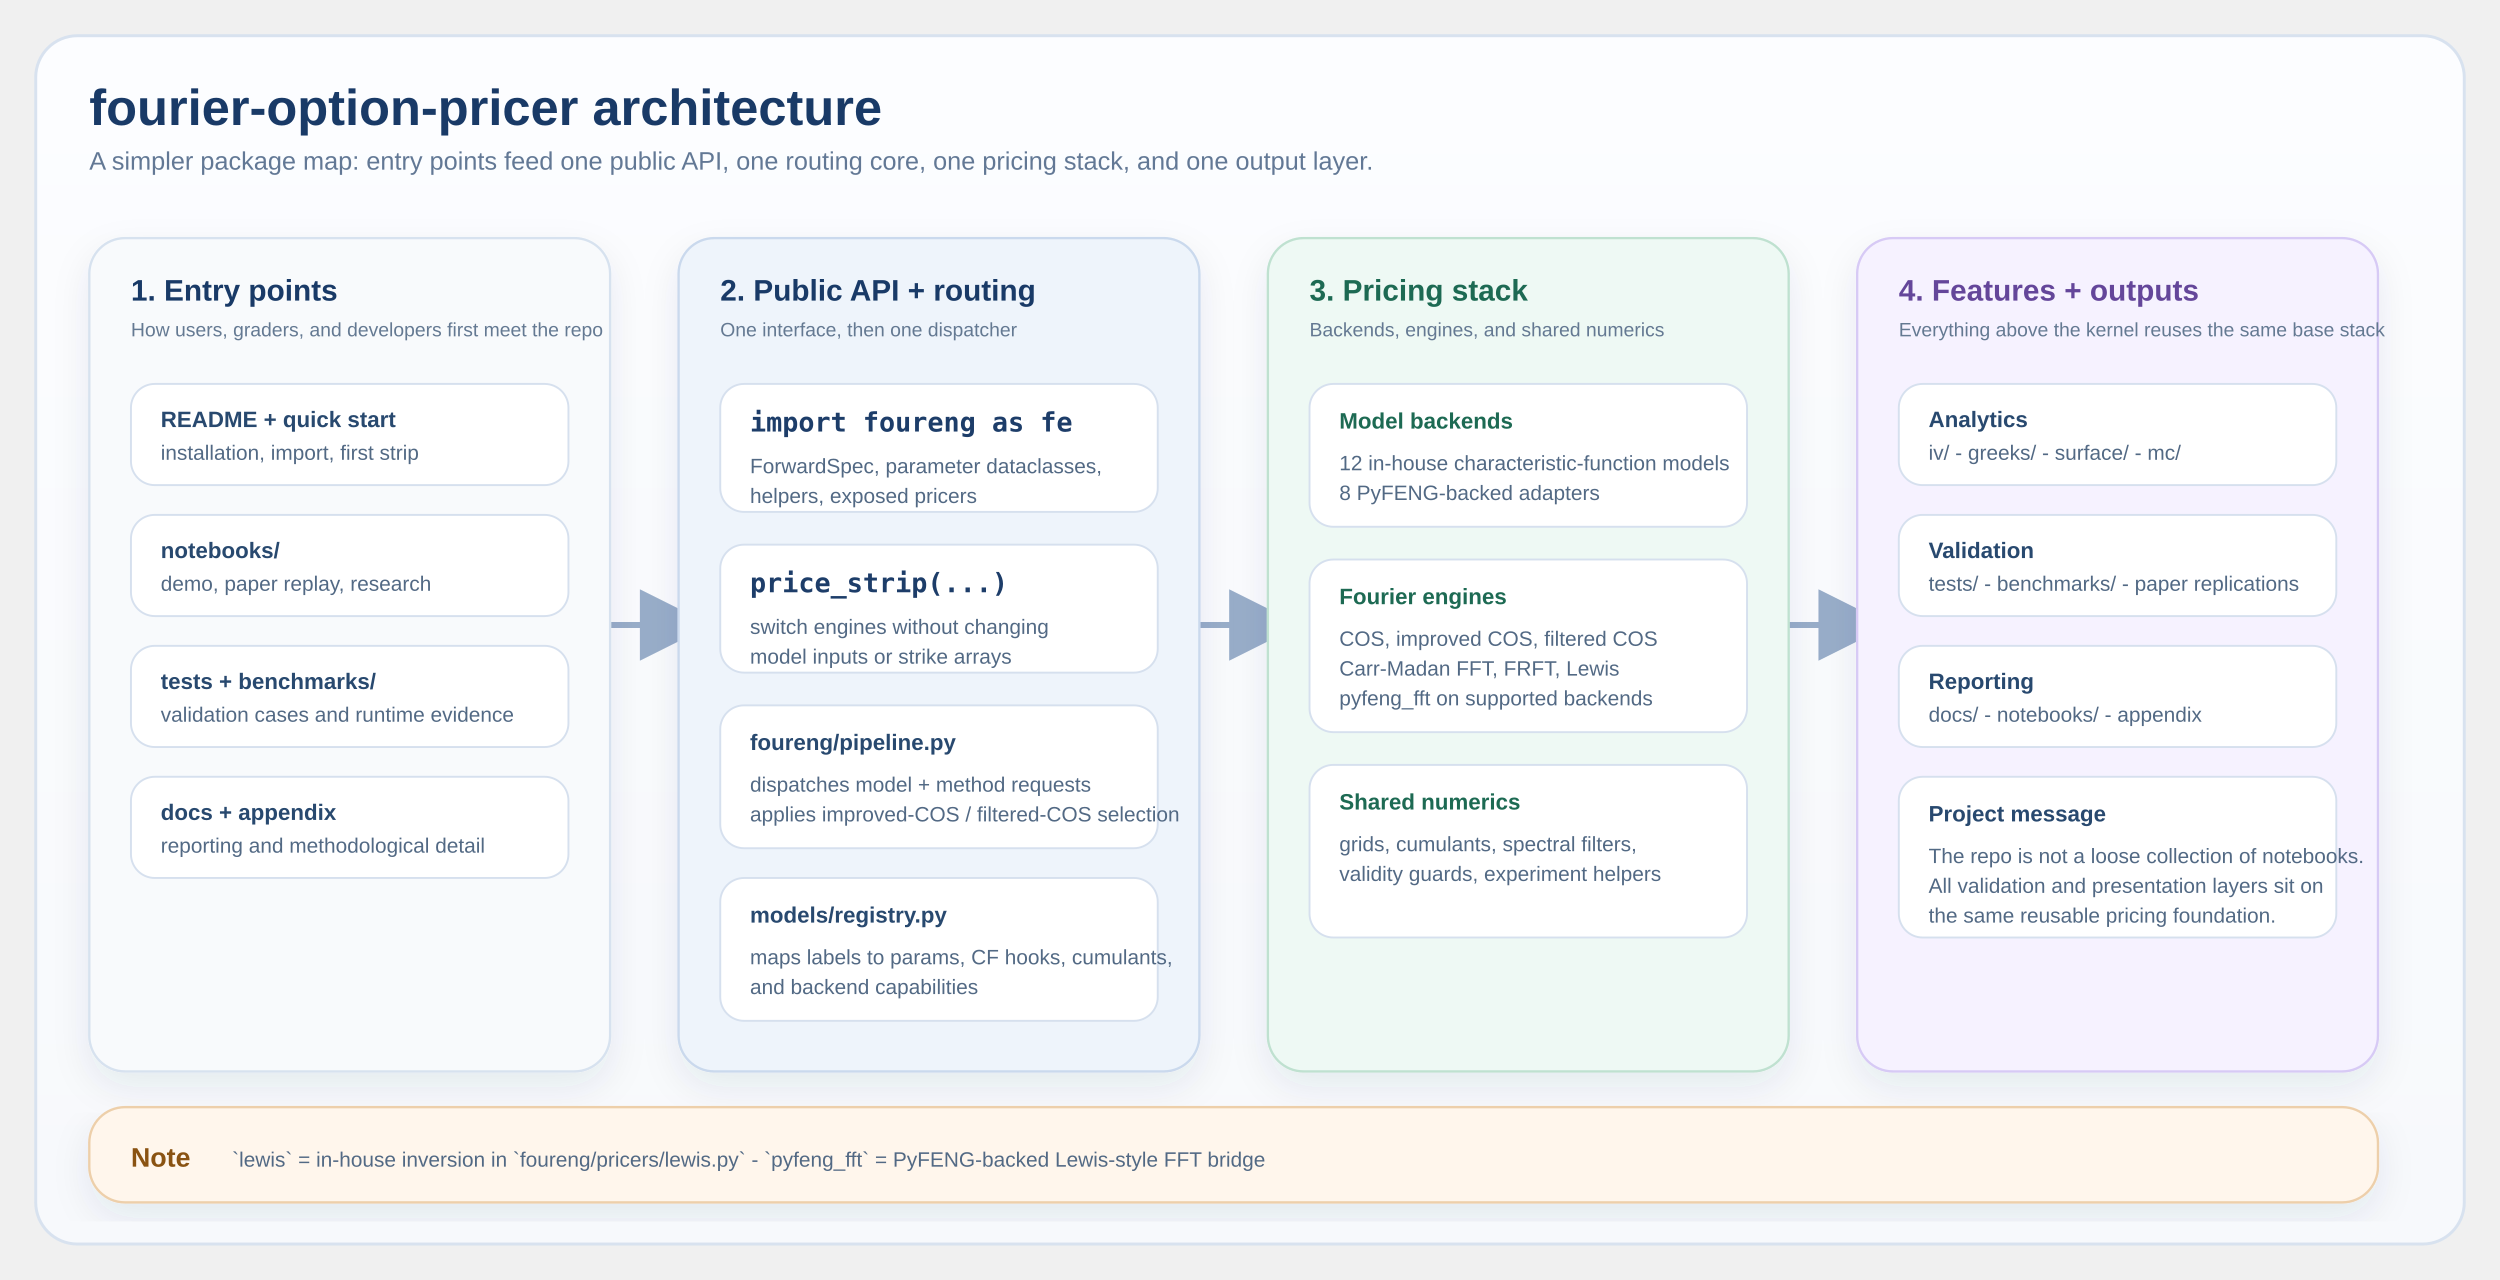
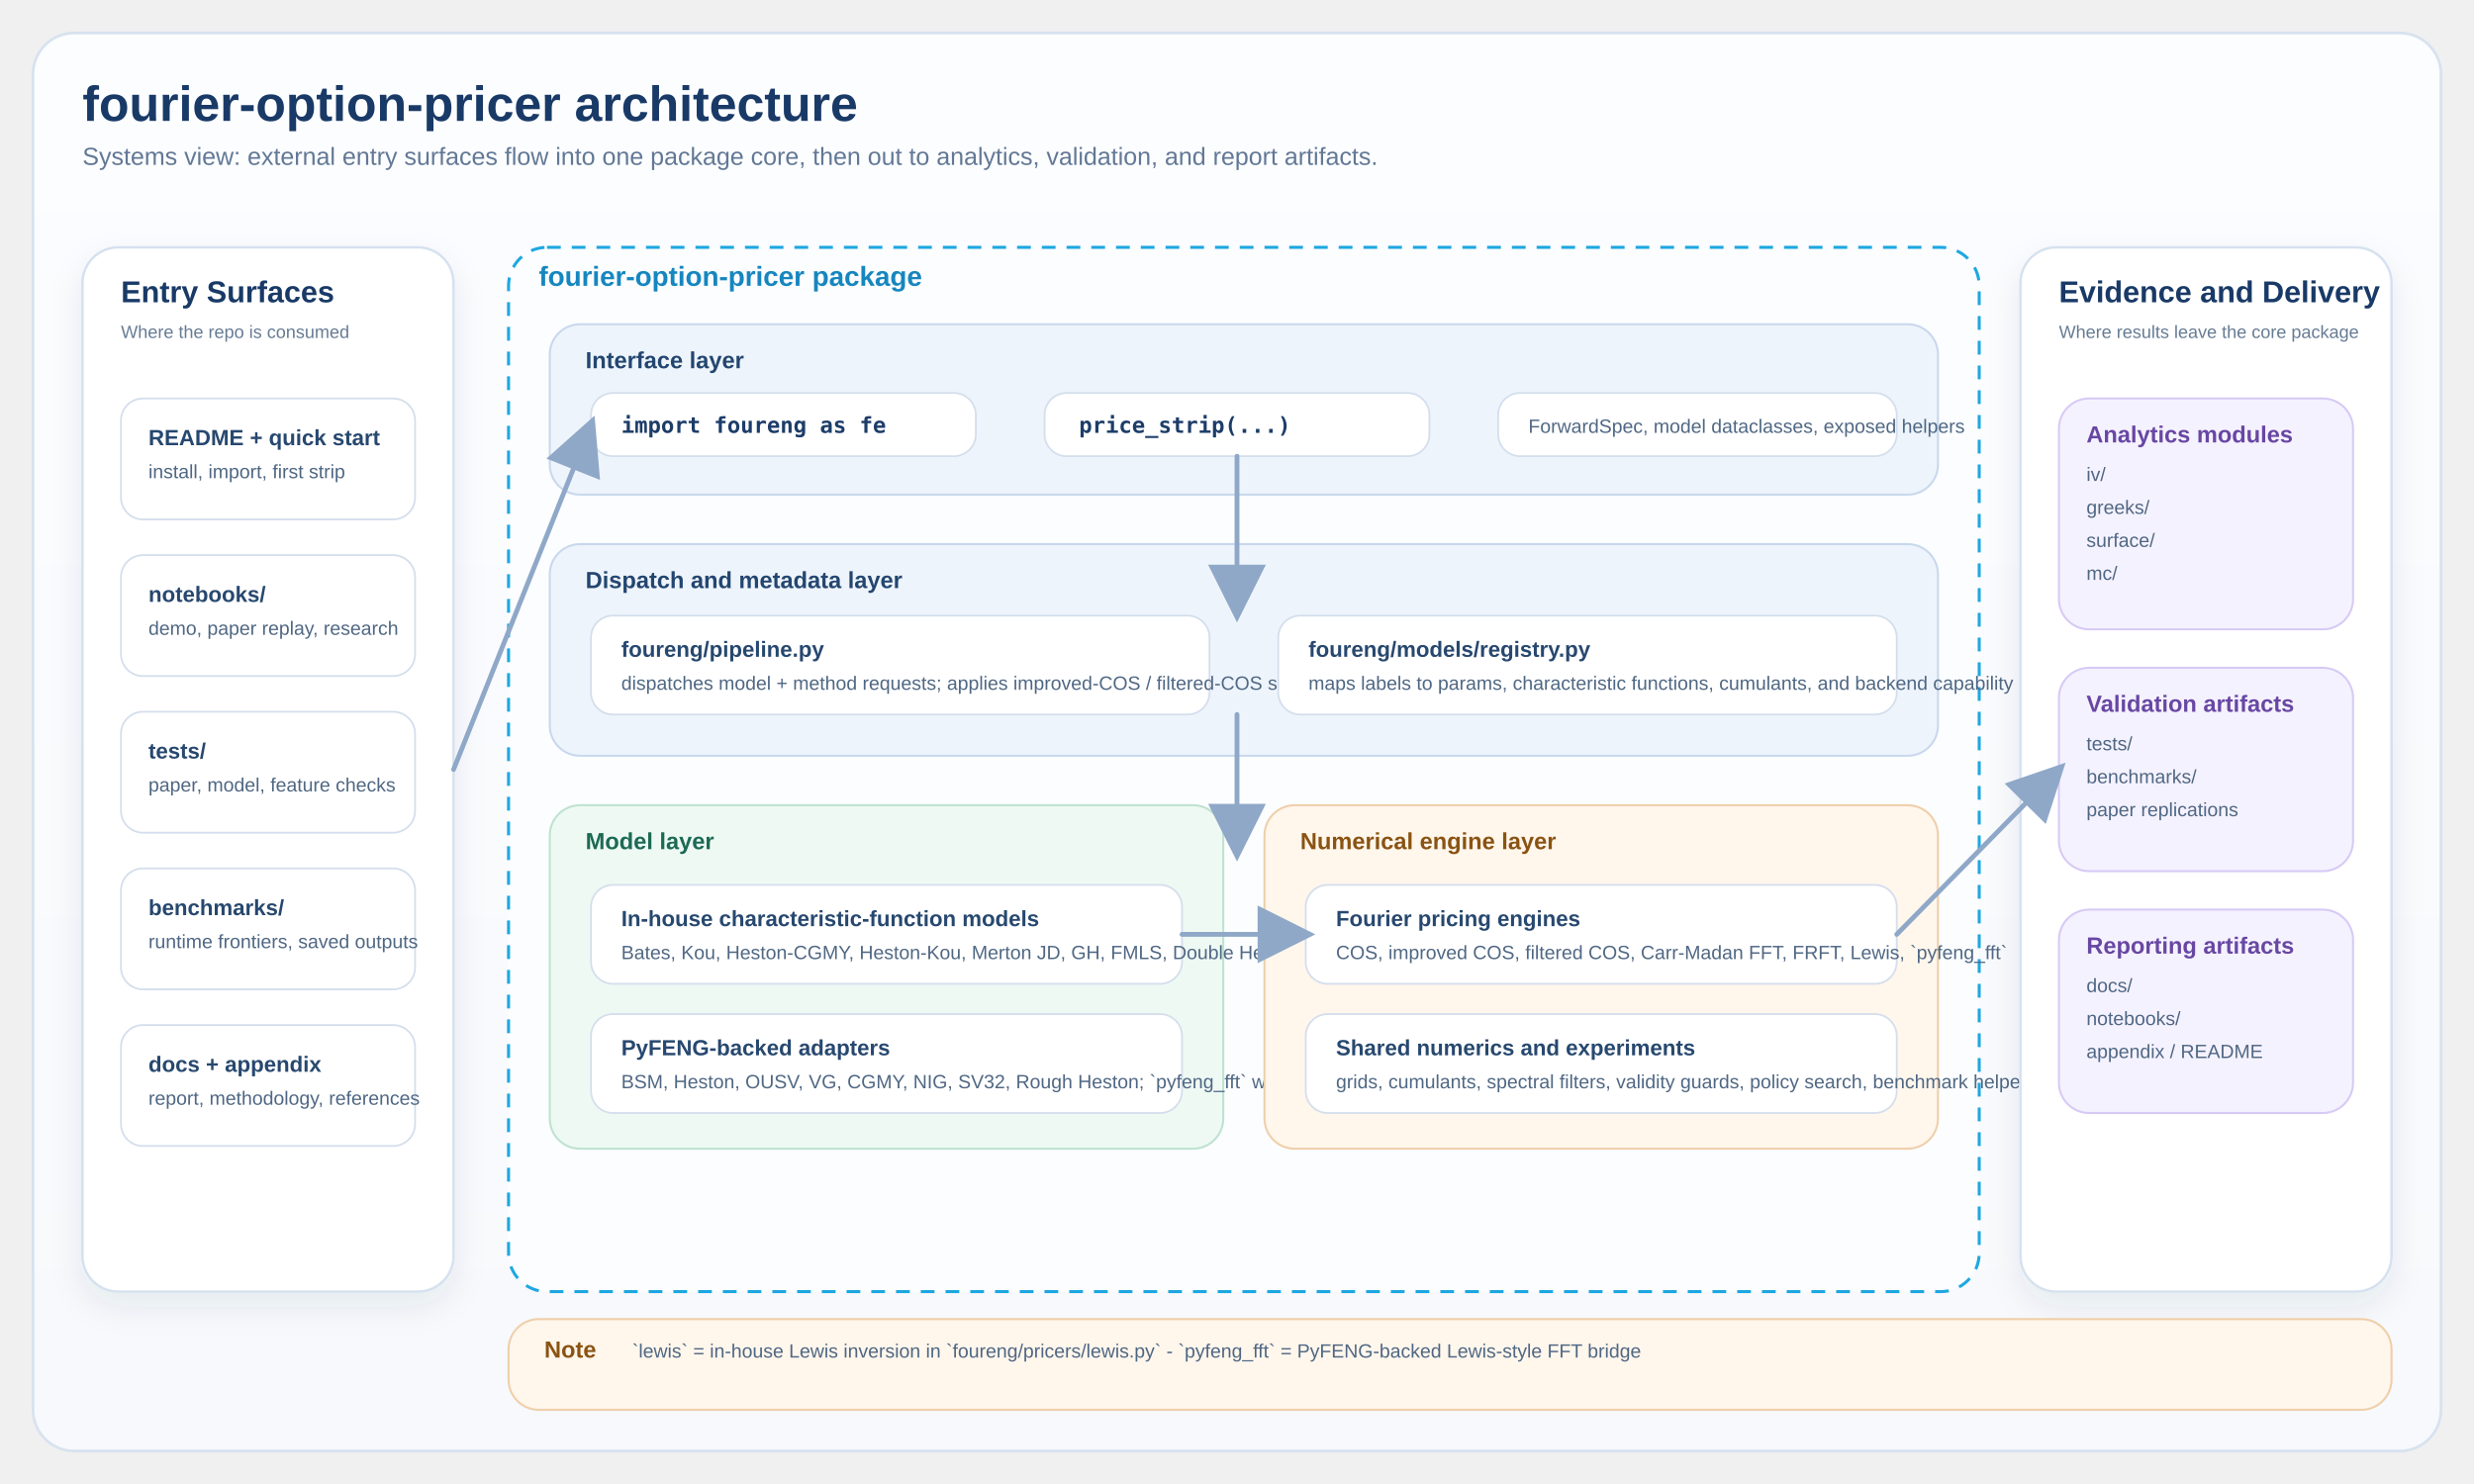
- <svg xmlns="http://www.w3.org/2000/svg" width="1680" height="860" viewBox="0 0 1680 860" role="img" aria-labelledby="title desc">
+ <svg xmlns="http://www.w3.org/2000/svg" width="1800" height="1080" viewBox="0 0 1800 1080" role="img" aria-labelledby="title desc">
  <defs>
    <linearGradient id="bg" x1="0" y1="0" x2="0" y2="1">
      <stop offset="0%" stop-color="#fcfdff" />
      <stop offset="100%" stop-color="#f7f9fc" />
    </linearGradient>
    <filter id="shadow" x="-10%" y="-10%" width="120%" height="130%">
      <feDropShadow dx="0" dy="10" stdDeviation="12" flood-color="#17345b" flood-opacity="0.08" />
    </filter>
    <marker id="arrow" markerWidth="12" markerHeight="12" refX="10" refY="6" orient="auto">
-       <path d="M0,0 L12,6 L0,12 z" fill="#98adc9" />
+       <path d="M0,0 L12,6 L0,12 z" fill="#8fa8c8" />
    </marker>
    <style>
      .canvas { fill: url(#bg); stroke: #d8e2ef; stroke-width: 2; }
-       .title { font: 700 34px 'Aptos', 'Segoe UI', Arial, sans-serif; fill: #193a67; }
-       .subtitle { font: 17px 'Aptos', 'Segoe UI', Arial, sans-serif; fill: #627895; }
-       .panel { stroke-width: 1.6; rx: 24; filter: url(#shadow); }
-       .slate { fill: #f8fafc; stroke: #d7e2ef; }
-       .blue { fill: #eef4fb; stroke: #cad9ed; }
-       .green { fill: #eef9f4; stroke: #bfe1d0; }
-       .violet { fill: #f6f2ff; stroke: #d7caf5; }
-       .footer { fill: #fff6ec; stroke: #edcfaa; }
-       .panel-title { font: 700 20px 'Aptos', 'Segoe UI', Arial, sans-serif; fill: #193a67; }
-       .panel-title-green { font: 700 20px 'Aptos', 'Segoe UI', Arial, sans-serif; fill: #1d6a53; }
-       .panel-title-violet { font: 700 20px 'Aptos', 'Segoe UI', Arial, sans-serif; fill: #64469a; }
-       .panel-title-footer { font: 700 18px 'Aptos', 'Segoe UI', Arial, sans-serif; fill: #8a5312; }
-       .section { font: 700 15px 'Aptos', 'Segoe UI', Arial, sans-serif; fill: #28496f; }
-       .section-green { font: 700 15px 'Aptos', 'Segoe UI', Arial, sans-serif; fill: #1d6a53; }
-       .body { font: 14px 'Aptos', 'Segoe UI', Arial, sans-serif; fill: #526984; }
-       .small { font: 13px 'Aptos', 'Segoe UI', Arial, sans-serif; fill: #647992; }
-       .mono { font: 600 18px Menlo, Consolas, monospace; fill: #1d3d69; }
-       .card { fill: #ffffff; stroke: #d6e0ee; stroke-width: 1.3; rx: 16; }
-       .arrow { fill: none; stroke: #98adc9; stroke-width: 4; stroke-linecap: round; marker-end: url(#arrow); }
+       .title { font: 700 36px 'Aptos', 'Segoe UI', Arial, sans-serif; fill: #193a67; }
+       .subtitle { font: 18px 'Aptos', 'Segoe UI', Arial, sans-serif; fill: #627895; }
+       .zone { fill: #ffffff; stroke: #d6e1ef; stroke-width: 1.8; rx: 26; filter: url(#shadow); }
+       .pkg { fill: #fbfdff; stroke: #1da7e1; stroke-width: 2.2; stroke-dasharray: 10 8; rx: 28; }
+       .section-blue { fill: #eef4fb; stroke: #c9d8ed; stroke-width: 1.5; rx: 22; }
+       .section-green { fill: #eef9f4; stroke: #bfe2d0; stroke-width: 1.5; rx: 22; }
+       .section-amber { fill: #fff6ec; stroke: #efcfaa; stroke-width: 1.5; rx: 22; }
+       .section-violet { fill: #f5f2ff; stroke: #d7caf5; stroke-width: 1.5; rx: 22; }
+       .section-slate { fill: #f8fafc; stroke: #d7e2ef; stroke-width: 1.5; rx: 22; }
+       .node { fill: #ffffff; stroke: #d4deec; stroke-width: 1.3; rx: 16; }
+       .zone-title { font: 700 22px 'Aptos', 'Segoe UI', Arial, sans-serif; fill: #193a67; }
+       .pkg-title { font: 700 20px 'Aptos', 'Segoe UI', Arial, sans-serif; fill: #1686bf; }
+       .section-title { font: 700 17px 'Aptos', 'Segoe UI', Arial, sans-serif; fill: #234670; }
+       .section-title-green { font: 700 17px 'Aptos', 'Segoe UI', Arial, sans-serif; fill: #1d6a53; }
+       .section-title-amber { font: 700 17px 'Aptos', 'Segoe UI', Arial, sans-serif; fill: #8a5312; }
+       .section-title-violet { font: 700 17px 'Aptos', 'Segoe UI', Arial, sans-serif; fill: #6847a3; }
+       .label { font: 700 16px 'Aptos', 'Segoe UI', Arial, sans-serif; fill: #27486f; }
+       .body { font: 14px 'Aptos', 'Segoe UI', Arial, sans-serif; fill: #4f6783; }
+       .small { font: 13px 'Aptos', 'Segoe UI', Arial, sans-serif; fill: #667b94; }
+       .mono { font: 600 16px Menlo, Consolas, monospace; fill: #1d3d69; }
+       .arrow { fill: none; stroke: #8fa8c8; stroke-width: 3.5; stroke-linecap: round; marker-end: url(#arrow); }
+       .tag { font: 700 12px 'Aptos', 'Segoe UI', Arial, sans-serif; fill: #1686bf; }
    </style>
  </defs>
-   <rect class="canvas" x="24" y="24" width="1632" height="812" rx="28" />
-   <text class="title" x="60" y="84">fourier-option-pricer architecture</text>
-   <text class="subtitle" x="60" y="114">A simpler package map: entry points feed one public API, one routing core, one pricing stack, and one output layer.</text>
-   <path class="arrow" d="M410 420 L470 420" />
-   <path class="arrow" d="M806 420 L866 420" />
-   <path class="arrow" d="M1202 420 L1262 420" />
-   <rect class="panel slate" x="60" y="160" width="350" height="560" rx="24" />
-   <text class="panel-title" x="88" y="202">1. Entry points</text>
-   <text class="small" x="88" y="226">How users, graders, and developers first meet the repo</text>
-   <rect class="card" x="88" y="258" width="294" height="68" rx="16" />
-   <text class="section" x="108" y="287">README + quick start</text>
-   <text class="body" x="108" y="309">installation, import, first strip</text>
-   <rect class="card" x="88" y="346" width="294" height="68" rx="16" />
-   <text class="section" x="108" y="375">notebooks/</text>
-   <text class="body" x="108" y="397">demo, paper replay, research</text>
-   <rect class="card" x="88" y="434" width="294" height="68" rx="16" />
-   <text class="section" x="108" y="463">tests + benchmarks/</text>
-   <text class="body" x="108" y="485">validation cases and runtime evidence</text>
-   <rect class="card" x="88" y="522" width="294" height="68" rx="16" />
-   <text class="section" x="108" y="551">docs + appendix</text>
-   <text class="body" x="108" y="573">reporting and methodological detail</text>
-   <rect class="panel blue" x="456" y="160" width="350" height="560" rx="24" />
-   <text class="panel-title" x="484" y="202">2. Public API + routing</text>
-   <text class="small" x="484" y="226">One interface, then one dispatcher</text>
-   <rect class="card" x="484" y="258" width="294" height="86" rx="16" />
-   <text class="mono" x="504" y="290">import foureng as fe</text>
-   <text class="body" x="504" y="318">ForwardSpec, parameter dataclasses,</text>
-   <text class="body" x="504" y="338">helpers, exposed pricers</text>
-   <rect class="card" x="484" y="366" width="294" height="86" rx="16" />
-   <text class="mono" x="504" y="398">price_strip(...)</text>
-   <text class="body" x="504" y="426">switch engines without changing</text>
-   <text class="body" x="504" y="446">model inputs or strike arrays</text>
-   <rect class="card" x="484" y="474" width="294" height="96" rx="16" />
-   <text class="section" x="504" y="504">foureng/pipeline.py</text>
-   <text class="body" x="504" y="532">dispatches model + method requests</text>
-   <text class="body" x="504" y="552">applies improved-COS / filtered-COS selection</text>
-   <rect class="card" x="484" y="590" width="294" height="96" rx="16" />
-   <text class="section" x="504" y="620">models/registry.py</text>
-   <text class="body" x="504" y="648">maps labels to params, CF hooks, cumulants,</text>
-   <text class="body" x="504" y="668">and backend capabilities</text>
-   <rect class="panel green" x="852" y="160" width="350" height="560" rx="24" />
-   <text class="panel-title-green" x="880" y="202">3. Pricing stack</text>
-   <text class="small" x="880" y="226">Backends, engines, and shared numerics</text>
-   <rect class="card" x="880" y="258" width="294" height="96" rx="16" />
-   <text class="section-green" x="900" y="288">Model backends</text>
-   <text class="body" x="900" y="316">12 in-house characteristic-function models</text>
-   <text class="body" x="900" y="336">8 PyFENG-backed adapters</text>
-   <rect class="card" x="880" y="376" width="294" height="116" rx="16" />
-   <text class="section-green" x="900" y="406">Fourier engines</text>
-   <text class="body" x="900" y="434">COS, improved COS, filtered COS</text>
-   <text class="body" x="900" y="454">Carr-Madan FFT, FRFT, Lewis</text>
-   <text class="body" x="900" y="474">pyfeng_fft on supported backends</text>
-   <rect class="card" x="880" y="514" width="294" height="116" rx="16" />
-   <text class="section-green" x="900" y="544">Shared numerics</text>
-   <text class="body" x="900" y="572">grids, cumulants, spectral filters,</text>
-   <text class="body" x="900" y="592">validity guards, experiment helpers</text>
-   <rect class="panel violet" x="1248" y="160" width="350" height="560" rx="24" />
-   <text class="panel-title-violet" x="1276" y="202">4. Features + outputs</text>
-   <text class="small" x="1276" y="226">Everything above the kernel reuses the same base stack</text>
-   <rect class="card" x="1276" y="258" width="294" height="68" rx="16" />
-   <text class="section" x="1296" y="287">Analytics</text>
-   <text class="body" x="1296" y="309">iv/  -  greeks/  -  surface/  -  mc/</text>
-   <rect class="card" x="1276" y="346" width="294" height="68" rx="16" />
-   <text class="section" x="1296" y="375">Validation</text>
-   <text class="body" x="1296" y="397">tests/  -  benchmarks/  -  paper replications</text>
-   <rect class="card" x="1276" y="434" width="294" height="68" rx="16" />
-   <text class="section" x="1296" y="463">Reporting</text>
-   <text class="body" x="1296" y="485">docs/  -  notebooks/  -  appendix</text>
-   <rect class="card" x="1276" y="522" width="294" height="108" rx="16" />
-   <text class="section" x="1296" y="552">Project message</text>
-   <text class="body" x="1296" y="580">The repo is not a loose collection of notebooks.</text>
-   <text class="body" x="1296" y="600">All validation and presentation layers sit on</text>
-   <text class="body" x="1296" y="620">the same reusable pricing foundation.</text>
-   <rect class="panel footer" x="60" y="744" width="1538" height="64" rx="20" />
-   <text class="panel-title-footer" x="88" y="784">Note</text>
-   <text class="body" x="156" y="784">`lewis` = in-house inversion in `foureng/pricers/lewis.py`   -   `pyfeng_fft` = PyFENG-backed Lewis-style FFT bridge</text>
+   <rect class="canvas" x="24" y="24" width="1752" height="1032" rx="30" />
+   <text class="title" x="60" y="88">fourier-option-pricer architecture</text>
+   <text class="subtitle" x="60" y="120">Systems view: external entry surfaces flow into one package core, then out to analytics, validation, and report artifacts.</text>
+   <rect class="zone" x="60" y="180" width="270" height="760" rx="26" />
+   <text class="zone-title" x="88" y="220">Entry Surfaces</text>
+   <text class="small" x="88" y="246">Where the repo is consumed</text>
+   <rect class="node" x="88" y="290" width="214" height="88" rx="16" />
+   <text class="label" x="108" y="324">README + quick start</text>
+   <text class="body" x="108" y="348">install, import, first strip</text>
+   <rect class="node" x="88" y="404" width="214" height="88" rx="16" />
+   <text class="label" x="108" y="438">notebooks/</text>
+   <text class="body" x="108" y="462">demo, paper replay, research</text>
+   <rect class="node" x="88" y="518" width="214" height="88" rx="16" />
+   <text class="label" x="108" y="552">tests/</text>
+   <text class="body" x="108" y="576">paper, model, feature checks</text>
+   <rect class="node" x="88" y="632" width="214" height="88" rx="16" />
+   <text class="label" x="108" y="666">benchmarks/</text>
+   <text class="body" x="108" y="690">runtime frontiers, saved outputs</text>
+   <rect class="node" x="88" y="746" width="214" height="88" rx="16" />
+   <text class="label" x="108" y="780">docs + appendix</text>
+   <text class="body" x="108" y="804">report, methodology, references</text>
+   <rect class="pkg" x="370" y="180" width="1070" height="760" rx="28" />
+   <text class="pkg-title" x="392" y="208">fourier-option-pricer package</text>
+   <rect class="section-blue" x="400" y="236" width="1010" height="124" rx="22" />
+   <text class="section-title" x="426" y="268">Interface layer</text>
+   <rect class="node" x="430" y="286" width="280" height="46" rx="14" />
+   <text class="mono" x="452" y="315">import foureng as fe</text>
+   <rect class="node" x="760" y="286" width="280" height="46" rx="14" />
+   <text class="mono" x="785" y="315">price_strip(...)</text>
+   <rect class="node" x="1090" y="286" width="290" height="46" rx="14" />
+   <text class="body" x="1112" y="315">ForwardSpec, model dataclasses, exposed helpers</text>
+   <rect class="section-blue" x="400" y="396" width="1010" height="154" rx="22" />
+   <text class="section-title" x="426" y="428">Dispatch and metadata layer</text>
+   <rect class="node" x="430" y="448" width="450" height="72" rx="16" />
+   <text class="label" x="452" y="478">foureng/pipeline.py</text>
+   <text class="body" x="452" y="502">dispatches model + method requests; applies improved-COS / filtered-COS selection</text>
+   <rect class="node" x="930" y="448" width="450" height="72" rx="16" />
+   <text class="label" x="952" y="478">foureng/models/registry.py</text>
+   <text class="body" x="952" y="502">maps labels to params, characteristic functions, cumulants, and backend capability</text>
+   <rect class="section-green" x="400" y="586" width="490" height="250" rx="22" />
+   <text class="section-title-green" x="426" y="618">Model layer</text>
+   <rect class="node" x="430" y="644" width="430" height="72" rx="16" />
+   <text class="label" x="452" y="674">In-house characteristic-function models</text>
+   <text class="body" x="452" y="698">Bates, Kou, Heston-CGMY, Heston-Kou, Merton JD, GH, FMLS, Double Heston, VGSA, and others</text>
+   <rect class="node" x="430" y="738" width="430" height="72" rx="16" />
+   <text class="label" x="452" y="768">PyFENG-backed adapters</text>
+   <text class="body" x="452" y="792">BSM, Heston, OUSV, VG, CGMY, NIG, SV32, Rough Heston; `pyfeng_fft` where supported</text>
+   <rect class="section-amber" x="920" y="586" width="490" height="250" rx="22" />
+   <text class="section-title-amber" x="946" y="618">Numerical engine layer</text>
+   <rect class="node" x="950" y="644" width="430" height="72" rx="16" />
+   <text class="label" x="972" y="674">Fourier pricing engines</text>
+   <text class="body" x="972" y="698">COS, improved COS, filtered COS, Carr-Madan FFT, FRFT, Lewis, `pyfeng_fft`</text>
+   <rect class="node" x="950" y="738" width="430" height="72" rx="16" />
+   <text class="label" x="972" y="768">Shared numerics and experiments</text>
+   <text class="body" x="972" y="792">grids, cumulants, spectral filters, validity guards, policy search, benchmark helpers</text>
+   <rect class="zone" x="1470" y="180" width="270" height="760" rx="26" />
+   <text class="zone-title" x="1498" y="220">Evidence and Delivery</text>
+   <text class="small" x="1498" y="246">Where results leave the core package</text>
+   <rect class="section-violet" x="1498" y="290" width="214" height="168" rx="20" />
+   <text class="section-title-violet" x="1518" y="322">Analytics modules</text>
+   <text class="body" x="1518" y="350">iv/</text>
+   <text class="body" x="1518" y="374">greeks/</text>
+   <text class="body" x="1518" y="398">surface/</text>
+   <text class="body" x="1518" y="422">mc/</text>
+   <rect class="section-violet" x="1498" y="486" width="214" height="148" rx="20" />
+   <text class="section-title-violet" x="1518" y="518">Validation artifacts</text>
+   <text class="body" x="1518" y="546">tests/</text>
+   <text class="body" x="1518" y="570">benchmarks/</text>
+   <text class="body" x="1518" y="594">paper replications</text>
+   <rect class="section-violet" x="1498" y="662" width="214" height="148" rx="20" />
+   <text class="section-title-violet" x="1518" y="694">Reporting artifacts</text>
+   <text class="body" x="1518" y="722">docs/</text>
+   <text class="body" x="1518" y="746">notebooks/</text>
+   <text class="body" x="1518" y="770">appendix / README</text>
+   <path class="arrow" d="M330 560 L430 309" />
+   <path class="arrow" d="M900 332 L900 446" />
+   <path class="arrow" d="M900 520 L900 620" />
+   <path class="arrow" d="M860 680 L950 680" />
+   <path class="arrow" d="M1380 680 L1498 560" />
+   <rect class="section-amber" x="370" y="960" width="1370" height="66" rx="18" />
+   <text class="section-title-amber" x="396" y="988">Note</text>
+   <text class="body" x="460" y="988">`lewis` = in-house Lewis inversion in `foureng/pricers/lewis.py`   -   `pyfeng_fft` = PyFENG-backed Lewis-style FFT bridge</text>
</svg>
